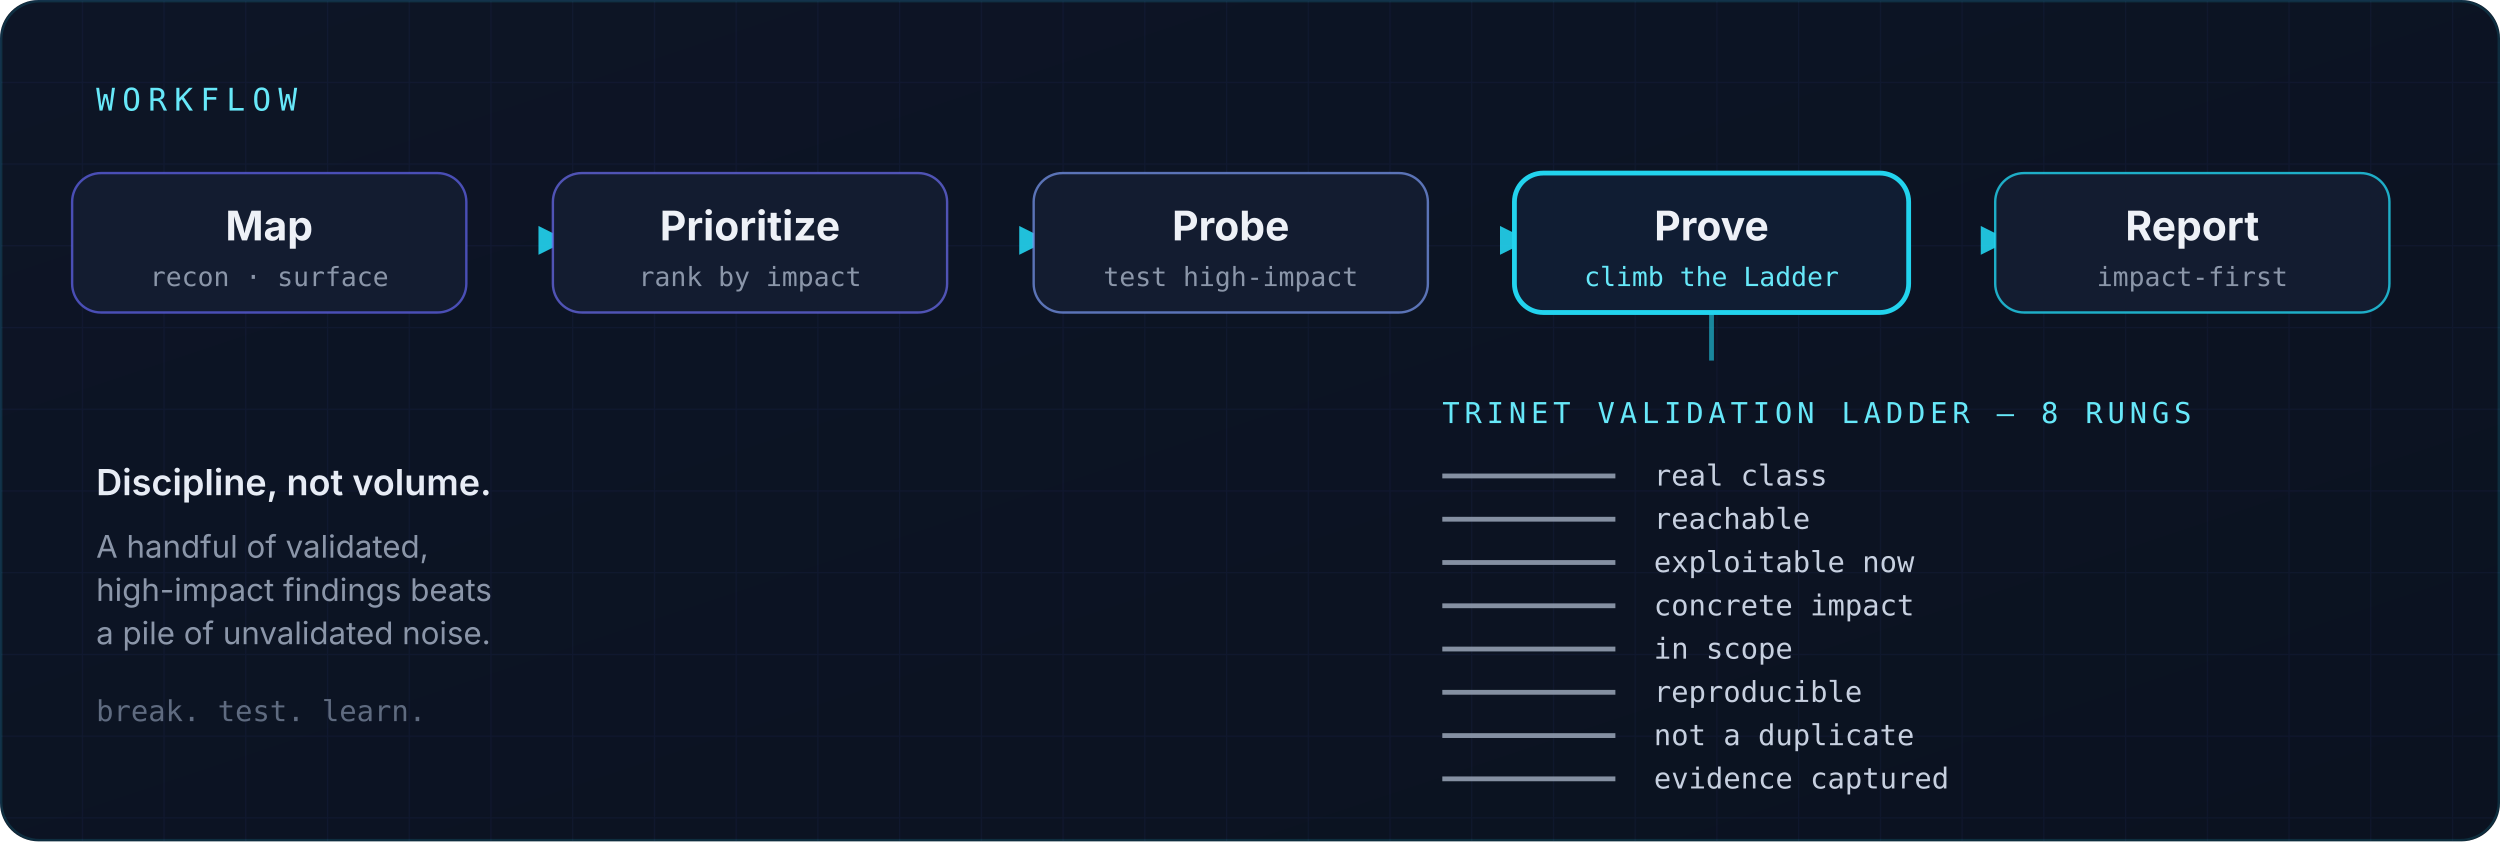
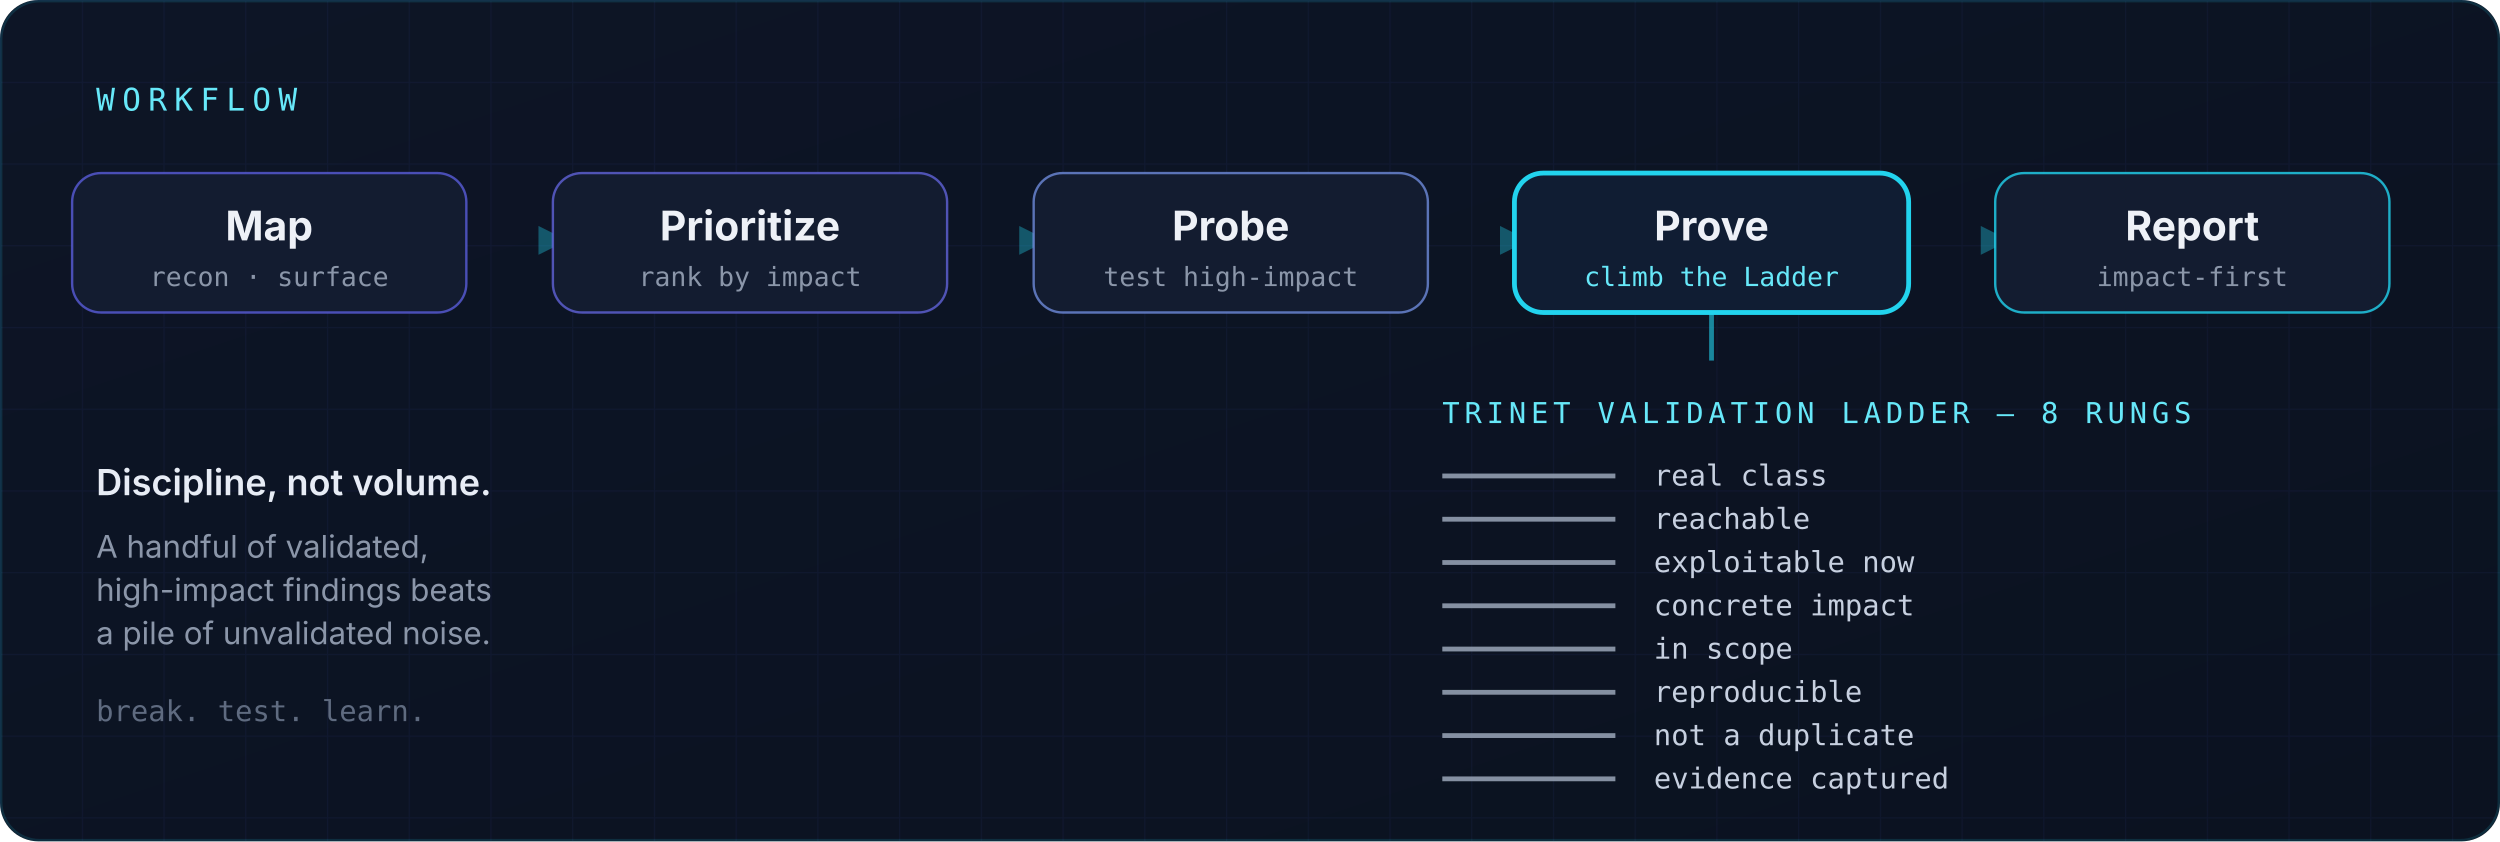
<svg xmlns="http://www.w3.org/2000/svg" viewBox="0 0 1040 350" width="1040" height="350" role="img" aria-label="Workflow: Map, Prioritize, Probe, Prove, Report, with the eight-rung Trinet Validation Ladder">
  <defs>
    <linearGradient id="ink" x1="0" y1="0" x2="1" y2="1">
      <stop offset="0" stop-color="#0d1526" />
      <stop offset="1" stop-color="#0b1220" />
    </linearGradient>
    <linearGradient id="flow" x1="0" y1="0" x2="1" y2="0">
      <stop offset="0" stop-color="#6366F1" />
      <stop offset="1" stop-color="#22D3EE" />
    </linearGradient>
    <pattern id="grid" width="34" height="34" patternUnits="userSpaceOnUse">
      <path d="M34 0H0V34" fill="none" stroke="#6366F1" stroke-opacity="0.06" stroke-width="1" />
    </pattern>
  </defs>
  <rect width="1040" height="350" rx="16" fill="url(#ink)" />
  <rect width="1040" height="350" rx="16" fill="url(#grid)" />
  <rect x="0.5" y="0.5" width="1039" height="349" rx="16" fill="none" stroke="#22D3EE" stroke-opacity="0.14" />
  <text x="40" y="46" font-family="'JetBrains Mono',ui-monospace,monospace" font-size="13" letter-spacing="3" fill="#67E8F9">WORKFLOW</text>
  <g stroke="url(#flow)" stroke-width="2.5" fill="none" opacity="0.8">
    <path d="M196 100 H224" />
    <path d="M396 100 H424" />
    <path d="M596 100 H624" />
    <path d="M796 100 H824" />
  </g>
-   <g fill="#22D3EE" opacity="0.9">
-     <polygon points="224,94 236,100 224,106" />
-     <polygon points="424,94 436,100 424,106" />
-     <polygon points="624,94 636,100 624,106" />
-     <polygon points="824,94 836,100 824,106" />
+   <g fill="#22D3EE">
+     <polygon points="224,94 236,100 224,106" opacity="0.35">
+       <animate attributeName="opacity" values="0.35;1;0.35" dur="2s" begin="0s" repeatCount="indefinite" />
+     </polygon>
+     <polygon points="424,94 436,100 424,106" opacity="0.35">
+       <animate attributeName="opacity" values="0.35;1;0.35" dur="2s" begin="0.4s" repeatCount="indefinite" />
+     </polygon>
+     <polygon points="624,94 636,100 624,106" opacity="0.35">
+       <animate attributeName="opacity" values="0.35;1;0.35" dur="2s" begin="0.8s" repeatCount="indefinite" />
+     </polygon>
+     <polygon points="824,94 836,100 824,106" opacity="0.35">
+       <animate attributeName="opacity" values="0.35;1;0.35" dur="2s" begin="1.2s" repeatCount="indefinite" />
+     </polygon>
  </g>
  <g font-family="Inter,system-ui,sans-serif">
    <g>
      <rect x="30" y="72" width="164" height="58" rx="12" fill="#131c30" stroke="#6366F1" stroke-opacity="0.7" />
      <text x="112" y="100" text-anchor="middle" font-size="17" font-weight="700" fill="#EEF1F7">Map</text>
      <text x="112" y="119" text-anchor="middle" font-size="11" fill="#8B96A9" font-family="'JetBrains Mono',monospace">recon · surface</text>
    </g>
    <g>
      <rect x="230" y="72" width="164" height="58" rx="12" fill="#131c30" stroke="#6C6DF0" stroke-opacity="0.7" />
      <text x="312" y="100" text-anchor="middle" font-size="17" font-weight="700" fill="#EEF1F7">Prioritize</text>
      <text x="312" y="119" text-anchor="middle" font-size="11" fill="#8B96A9" font-family="'JetBrains Mono',monospace">rank by impact</text>
    </g>
    <g>
      <rect x="430" y="72" width="164" height="58" rx="12" fill="#131c30" stroke="#7B9BF3" stroke-opacity="0.7" />
      <text x="512" y="100" text-anchor="middle" font-size="17" font-weight="700" fill="#EEF1F7">Probe</text>
      <text x="512" y="119" text-anchor="middle" font-size="11" fill="#8B96A9" font-family="'JetBrains Mono',monospace">test high-impact</text>
    </g>
    <g>
-       <rect x="630" y="72" width="164" height="58" rx="12" fill="#101d33" stroke="#22D3EE" stroke-width="2" />
+       <rect x="630" y="72" width="164" height="58" rx="12" fill="#101d33" stroke="#22D3EE" stroke-width="2">
+         <animate attributeName="stroke-opacity" values="1;0.45;1" dur="2.4s" repeatCount="indefinite" />
+       </rect>
      <text x="712" y="100" text-anchor="middle" font-size="17" font-weight="700" fill="#EEF1F7">Prove</text>
      <text x="712" y="119" text-anchor="middle" font-size="11" fill="#67E8F9" font-family="'JetBrains Mono',monospace">climb the Ladder</text>
    </g>
    <g>
      <rect x="830" y="72" width="164" height="58" rx="12" fill="#131c30" stroke="#22D3EE" stroke-opacity="0.8" />
      <text x="912" y="100" text-anchor="middle" font-size="17" font-weight="700" fill="#EEF1F7">Report</text>
      <text x="912" y="119" text-anchor="middle" font-size="11" fill="#8B96A9" font-family="'JetBrains Mono',monospace">impact-first</text>
    </g>
  </g>
  <path d="M712 130 V150" stroke="#22D3EE" stroke-width="2" opacity="0.6" />
  <text x="600" y="176" font-family="'JetBrains Mono',ui-monospace,monospace" font-size="12" letter-spacing="2" fill="#67E8F9">TRINET VALIDATION LADDER — 8 RUNGS</text>
  <g stroke="url(#flow)" stroke-width="3">
    <line x1="600" y1="188" x2="600" y2="326" />
    <line x1="672" y1="188" x2="672" y2="326" />
  </g>
  <g stroke="#9AA6B8" stroke-width="2" opacity="0.85">
    <line x1="600" y1="198" x2="672" y2="198" />
    <line x1="600" y1="216" x2="672" y2="216" />
    <line x1="600" y1="234" x2="672" y2="234" />
    <line x1="600" y1="252" x2="672" y2="252" />
    <line x1="600" y1="270" x2="672" y2="270" />
    <line x1="600" y1="288" x2="672" y2="288" />
    <line x1="600" y1="306" x2="672" y2="306" />
    <line x1="600" y1="324" x2="672" y2="324" />
  </g>
  <g font-family="'JetBrains Mono',ui-monospace,monospace" font-size="12" fill="#C7D0E0">
    <text x="688" y="202">real class</text>
    <text x="688" y="220">reachable</text>
    <text x="688" y="238">exploitable now</text>
    <text x="688" y="256">concrete impact</text>
    <text x="688" y="274">in scope</text>
    <text x="688" y="292">reproducible</text>
    <text x="688" y="310">not a duplicate</text>
    <text x="688" y="328">evidence captured</text>
  </g>
  <text x="40" y="206" font-family="Inter,system-ui,sans-serif" font-size="15" font-weight="600" fill="#E7ECF5">Discipline, not volume.</text>
  <text x="40" y="232" font-family="Inter,system-ui,sans-serif" font-size="13" fill="#8B96A9">A handful of validated,</text>
  <text x="40" y="250" font-family="Inter,system-ui,sans-serif" font-size="13" fill="#8B96A9">high-impact findings beats</text>
  <text x="40" y="268" font-family="Inter,system-ui,sans-serif" font-size="13" fill="#8B96A9">a pile of unvalidated noise.</text>
  <text x="40" y="300" font-family="'JetBrains Mono',monospace" font-size="12" fill="#5f6b80">break. test. learn.</text>
</svg>
